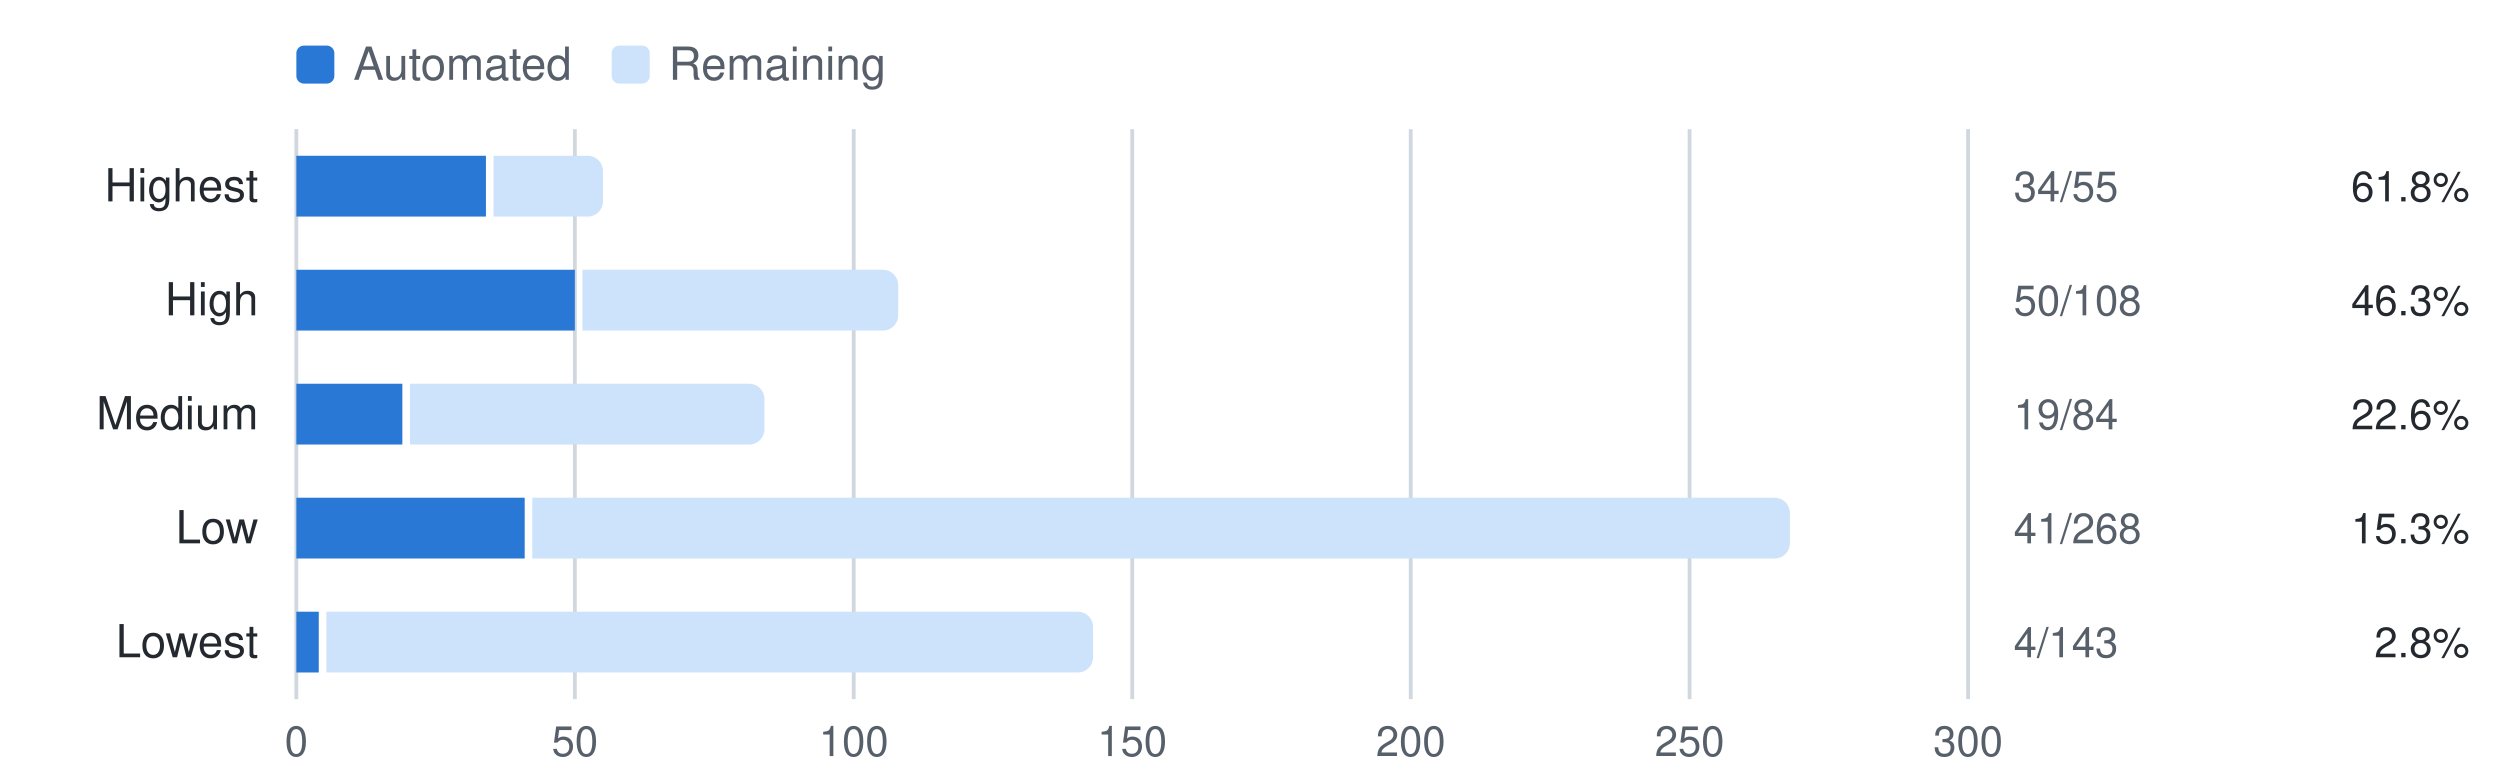
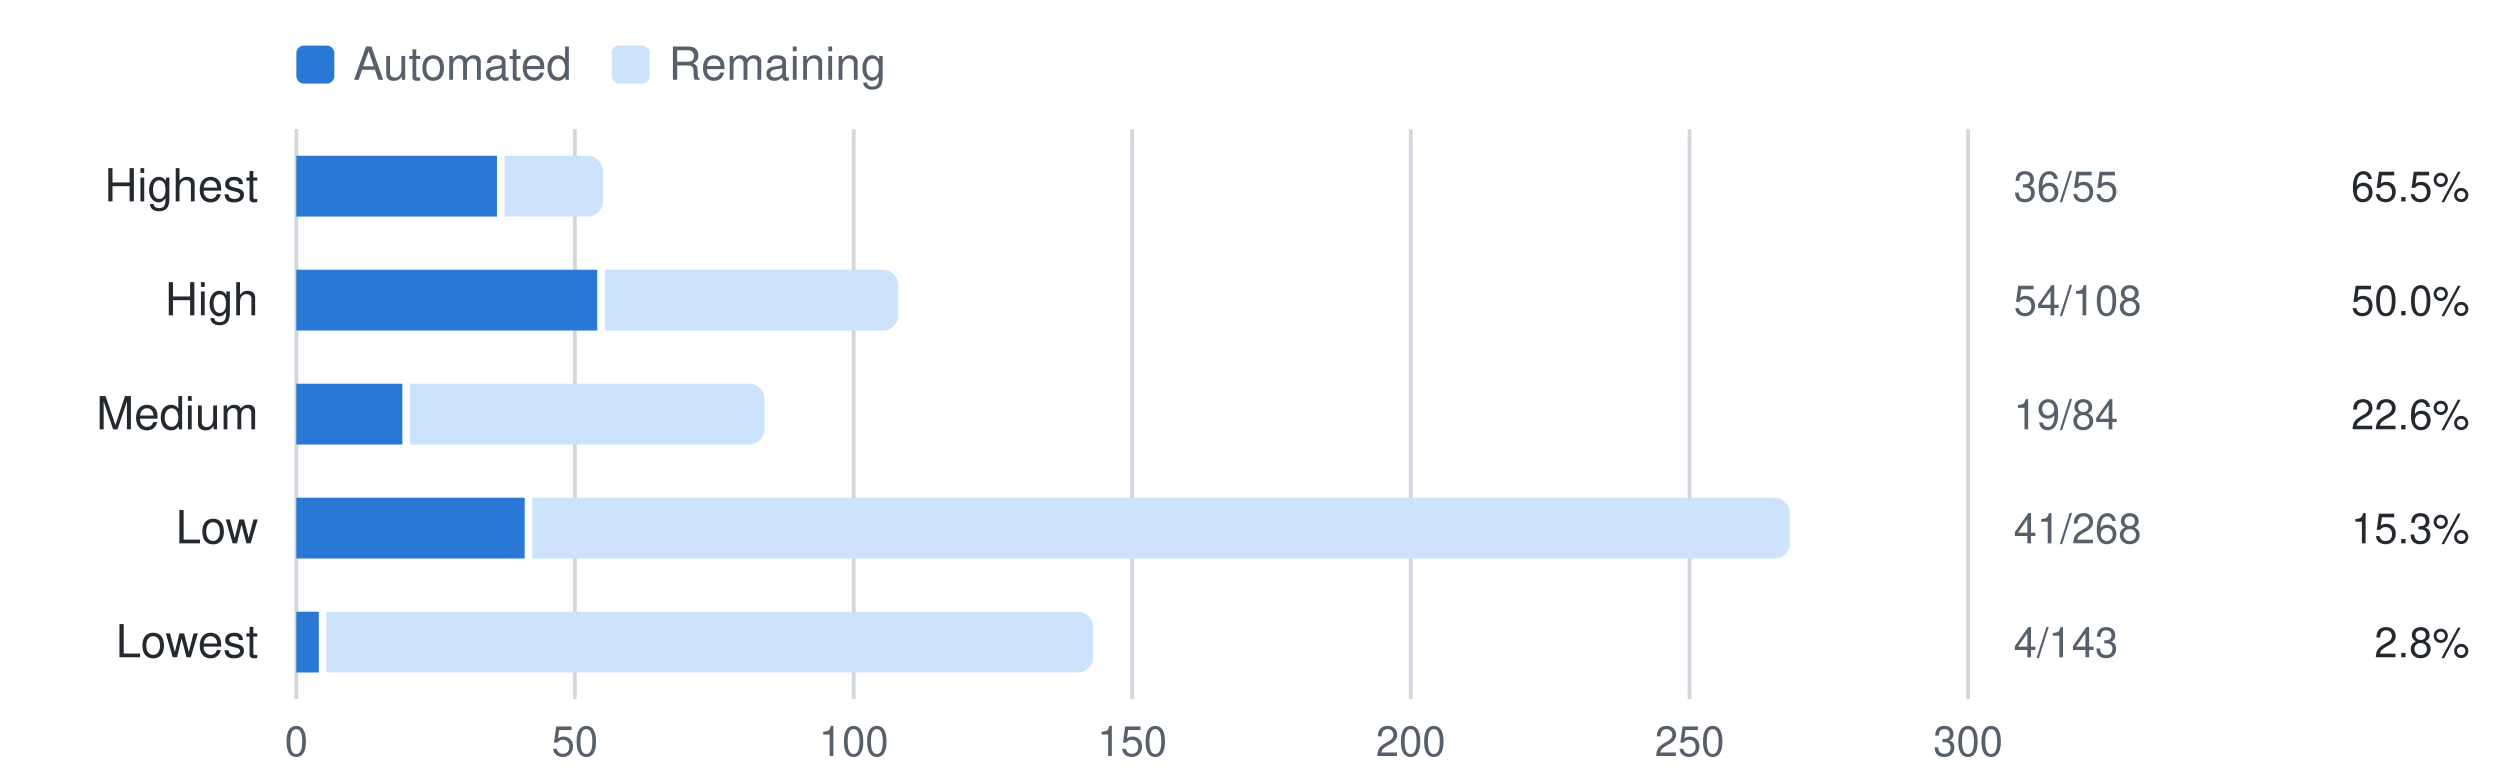
<svg xmlns="http://www.w3.org/2000/svg" width="658" height="206" viewBox="0 0 658 206" role="img" aria-label="Automated versus remaining conda CLI test cases, by priority">
  <g font-family="-apple-system,BlinkMacSystemFont,Segoe UI,Helvetica,Arial,sans-serif" font-size="12">
    <rect x="78" y="12" width="10" height="10" rx="2" fill="#2a78d6" />
    <text x="93" y="21" fill="#57606a">Automated</text>
    <rect x="161" y="12" width="10" height="10" rx="2" fill="#cde2fb" />
    <text x="176" y="21" fill="#57606a">Remaining</text>
    <line x1="78.0" y1="34" x2="78.0" y2="184" stroke="#d0d7de" stroke-width="1" />
    <text x="78.0" y="199" fill="#57606a" font-size="11" text-anchor="middle">0</text>
    <line x1="151.3" y1="34" x2="151.3" y2="184" stroke="#d0d7de" stroke-width="1" />
    <text x="151.3" y="199" fill="#57606a" font-size="11" text-anchor="middle">50</text>
    <line x1="224.7" y1="34" x2="224.7" y2="184" stroke="#d0d7de" stroke-width="1" />
    <text x="224.7" y="199" fill="#57606a" font-size="11" text-anchor="middle">100</text>
    <line x1="298.0" y1="34" x2="298.0" y2="184" stroke="#d0d7de" stroke-width="1" />
    <text x="298.0" y="199" fill="#57606a" font-size="11" text-anchor="middle">150</text>
    <line x1="371.3" y1="34" x2="371.3" y2="184" stroke="#d0d7de" stroke-width="1" />
    <text x="371.3" y="199" fill="#57606a" font-size="11" text-anchor="middle">200</text>
    <line x1="444.7" y1="34" x2="444.7" y2="184" stroke="#d0d7de" stroke-width="1" />
    <text x="444.7" y="199" fill="#57606a" font-size="11" text-anchor="middle">250</text>
    <line x1="518.0" y1="34" x2="518.0" y2="184" stroke="#d0d7de" stroke-width="1" />
    <text x="518.0" y="199" fill="#57606a" font-size="11" text-anchor="middle">300</text>
    <text x="68" y="53.0" fill="#24292f" text-anchor="end">Highest</text>
-     <path d="M78.0,41.0h49.9v16.0h-49.9z" fill="#2a78d6" />
-     <path d="M129.9,41.0H154.7A4,4 0 0 1 158.7,45.0V53.0A4,4 0 0 1 154.7,57.0H129.9z" fill="#cde2fb" />
-     <text x="530" y="53.0" fill="#57606a" font-size="11">34/55</text>
-     <text x="650" y="53.0" fill="#24292f" font-size="11" text-anchor="end">61.8%</text>
+     <path d="M78.0,41.0h52.8v16.0h-52.8z" fill="#2a78d6" />
+     <path d="M132.8,41.0H154.7A4,4 0 0 1 158.7,45.0V53.0A4,4 0 0 1 154.7,57.0H132.8z" fill="#cde2fb" />
+     <text x="530" y="53.0" fill="#57606a" font-size="11">36/55</text>
+     <text x="650" y="53.0" fill="#24292f" font-size="11" text-anchor="end">65.5%</text>
    <text x="68" y="83.0" fill="#24292f" text-anchor="end">High</text>
-     <path d="M78.0,71.0h73.3v16.0h-73.3z" fill="#2a78d6" />
-     <path d="M153.3,71.0H232.4A4,4 0 0 1 236.4,75.0V83.0A4,4 0 0 1 232.4,87.0H153.3z" fill="#cde2fb" />
-     <text x="530" y="83.0" fill="#57606a" font-size="11">50/108</text>
-     <text x="650" y="83.0" fill="#24292f" font-size="11" text-anchor="end">46.3%</text>
+     <path d="M78.0,71.0h79.2v16.0h-79.2z" fill="#2a78d6" />
+     <path d="M159.2,71.0H232.4A4,4 0 0 1 236.4,75.0V83.0A4,4 0 0 1 232.4,87.0H159.2z" fill="#cde2fb" />
+     <text x="530" y="83.0" fill="#57606a" font-size="11">54/108</text>
+     <text x="650" y="83.0" fill="#24292f" font-size="11" text-anchor="end">50.0%</text>
    <text x="68" y="113.0" fill="#24292f" text-anchor="end">Medium</text>
    <path d="M78.0,101.0h27.9v16.0h-27.9z" fill="#2a78d6" />
    <path d="M107.9,101.0H197.2A4,4 0 0 1 201.2,105.0V113.0A4,4 0 0 1 197.2,117.0H107.9z" fill="#cde2fb" />
    <text x="530" y="113.0" fill="#57606a" font-size="11">19/84</text>
    <text x="650" y="113.0" fill="#24292f" font-size="11" text-anchor="end">22.6%</text>
    <text x="68" y="143.0" fill="#24292f" text-anchor="end">Low</text>
    <path d="M78.0,131.0h60.1v16.0h-60.1z" fill="#2a78d6" />
    <path d="M140.1,131.0H467.1A4,4 0 0 1 471.1,135.0V143.0A4,4 0 0 1 467.1,147.0H140.1z" fill="#cde2fb" />
    <text x="530" y="143.0" fill="#57606a" font-size="11">41/268</text>
    <text x="650" y="143.0" fill="#24292f" font-size="11" text-anchor="end">15.3%</text>
    <text x="68" y="173.0" fill="#24292f" text-anchor="end">Lowest</text>
    <path d="M78.0,161.0h5.9v16.0h-5.9z" fill="#2a78d6" />
    <path d="M85.9,161.0H283.7A4,4 0 0 1 287.7,165.0V173.0A4,4 0 0 1 283.7,177.0H85.9z" fill="#cde2fb" />
    <text x="530" y="173.0" fill="#57606a" font-size="11">4/143</text>
    <text x="650" y="173.0" fill="#24292f" font-size="11" text-anchor="end">2.8%</text>
  </g>
</svg>
